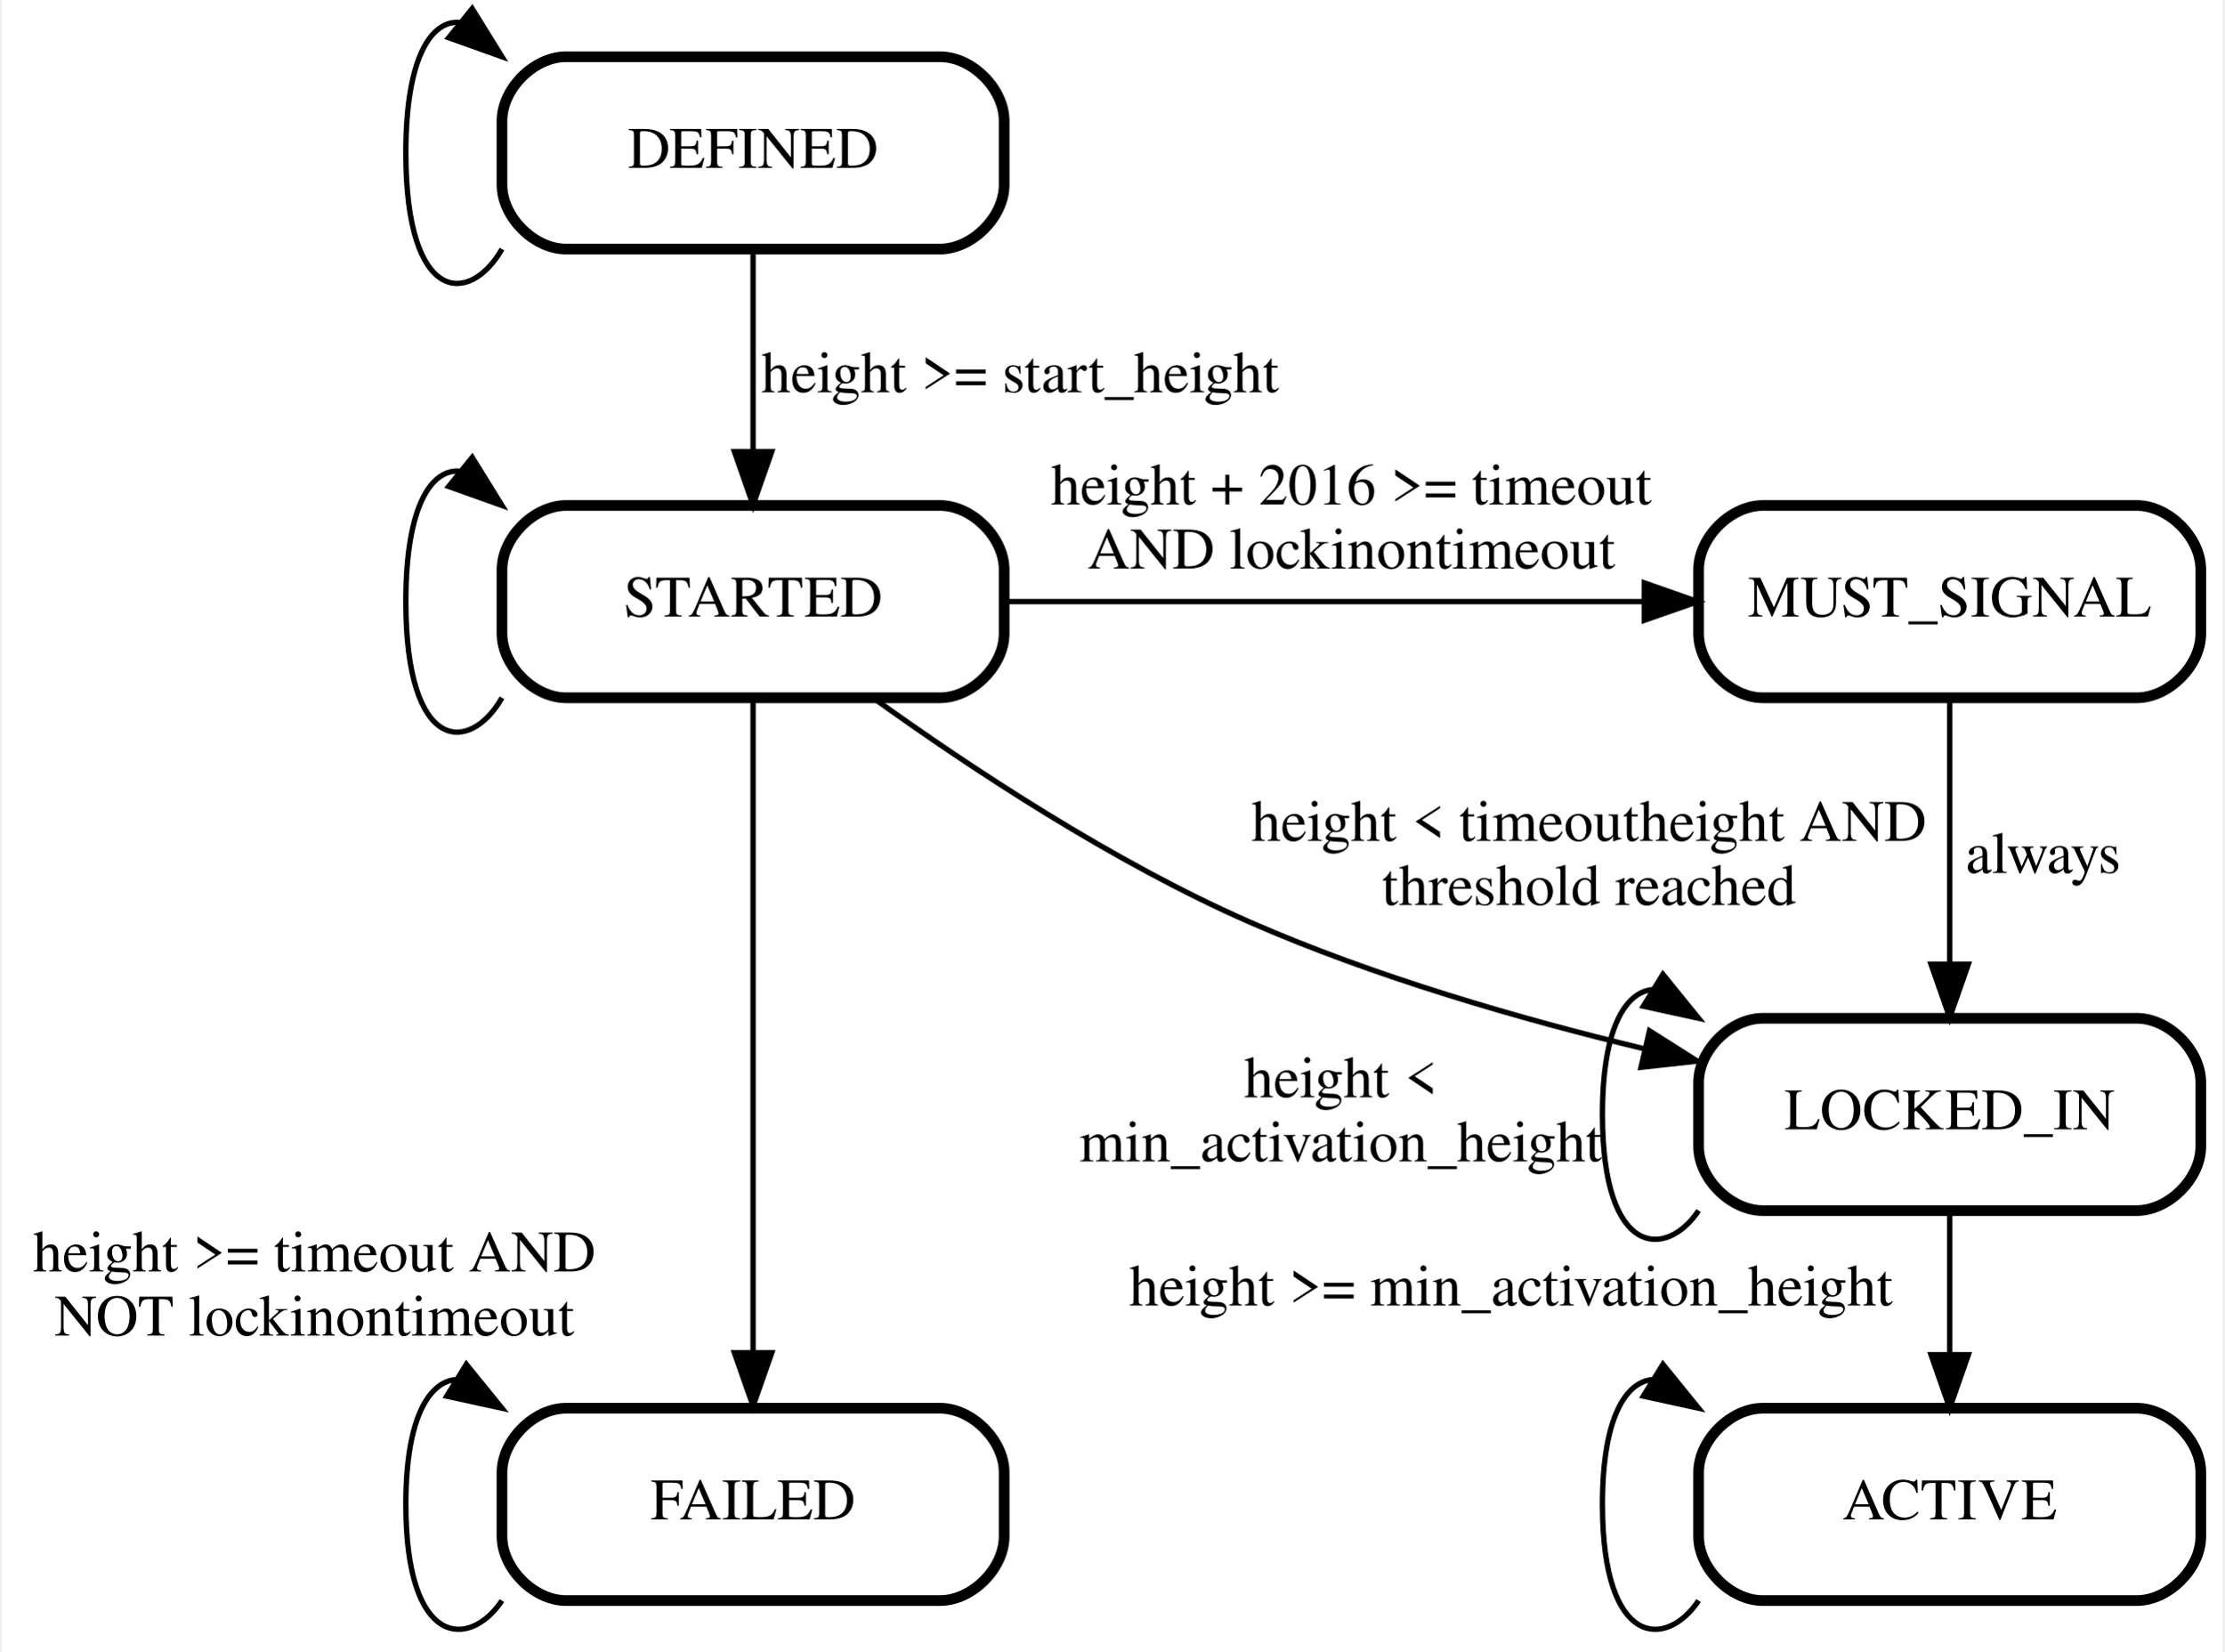
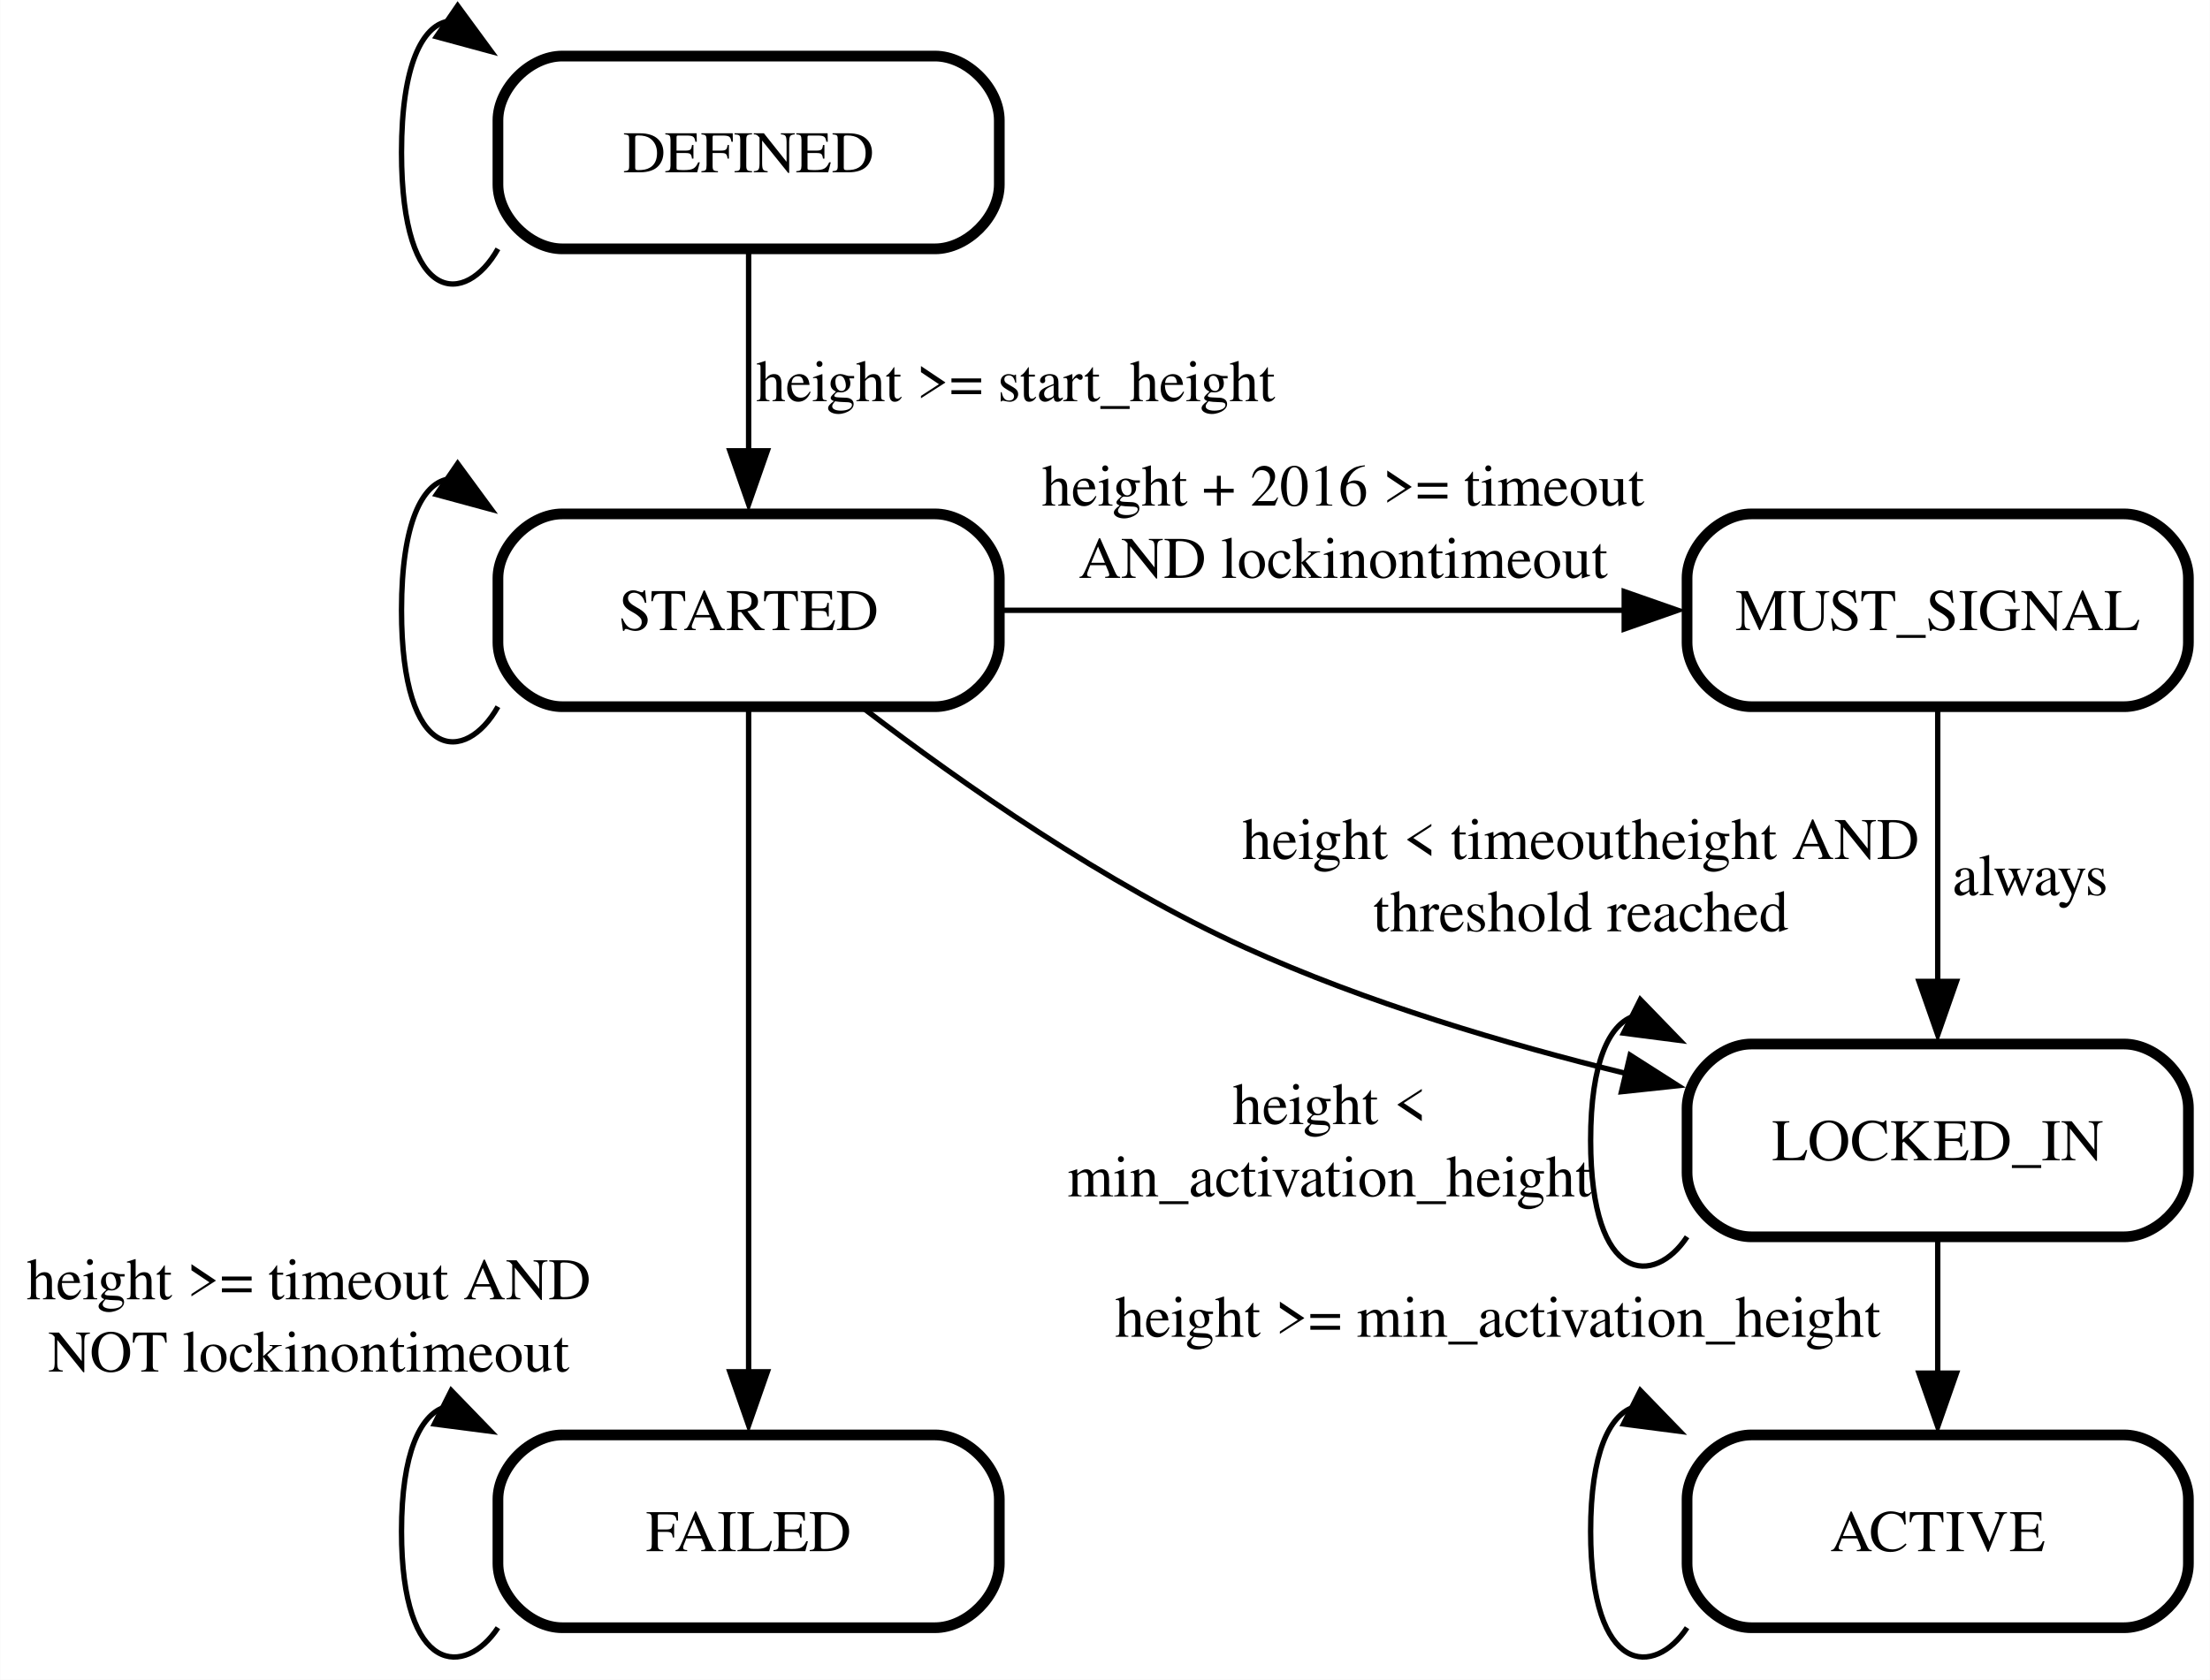
- <svg xmlns="http://www.w3.org/2000/svg" width="416pt" height="309pt" viewBox="0.00 0.00 415.60 309.24">
-   <g id="graph0" class="graph" transform="scale(1 1) rotate(0) translate(4 305.24)">
-     <polygon fill="white" stroke="none" points="-4,4 -4,-305.24 411.6,-305.24 411.6,4 -4,4" />
+ <svg xmlns="http://www.w3.org/2000/svg" width="413pt" height="314pt" viewBox="0.00 0.00 412.53 313.69">
+   <g id="graph0" class="graph" transform="scale(1 1) rotate(0) translate(4 309.69)">
+     <polygon fill="white" stroke="none" points="-4,4 -4,-309.69 408.53,-309.69 408.53,4 -4,4" />
    <g id="node1" class="node">
-       <path fill="none" stroke="black" stroke-width="2" d="M171.6,-294.62C171.6,-294.62 101.6,-294.62 101.6,-294.62 95.6,-294.62 89.6,-288.62 89.6,-282.62 89.6,-282.62 89.6,-270.62 89.6,-270.62 89.6,-264.62 95.6,-258.62 101.6,-258.62 101.6,-258.62 171.6,-258.62 171.6,-258.62 177.6,-258.62 183.6,-264.62 183.6,-270.62 183.6,-270.62 183.6,-282.62 183.6,-282.62 183.6,-288.62 177.6,-294.62 171.6,-294.62" />
-       <text text-anchor="middle" x="136.6" y="-273.82" font-family="Times,serif" font-size="11.00">DEFINED</text>
+       <path fill="none" stroke="black" stroke-width="2" d="M170.53,-299.22C170.53,-299.22 100.93,-299.22 100.93,-299.22 94.93,-299.22 88.93,-293.22 88.93,-287.22 88.93,-287.22 88.93,-275.22 88.93,-275.22 88.93,-269.22 94.93,-263.22 100.93,-263.22 100.93,-263.22 170.53,-263.22 170.53,-263.22 176.53,-263.22 182.53,-269.22 182.53,-275.22 182.53,-275.22 182.53,-287.22 182.53,-287.22 182.53,-293.22 176.53,-299.22 170.53,-299.22" />
+       <text text-anchor="middle" x="135.73" y="-277.52" font-family="Times,serif" font-size="11.00">DEFINED</text>
    </g>
    <g id="edge9" class="edge">
-       <path fill="none" stroke="black" d="M89.6,-258.62C83.6,-248.12 71.6,-248.12 71.6,-276.62 71.6,-294.88 76.53,-301.44 81.65,-301.04" />
-       <polygon fill="black" stroke="black" points="84.02,-303.63 89.6,-294.62 79.62,-298.18 84.02,-303.63" />
+       <path fill="none" stroke="black" d="M88.93,-263.22C82.93,-252.53 70.93,-252.53 70.93,-281.22 70.93,-297.8 74.94,-304.8 79.48,-305.69" />
+       <polygon fill="black" stroke="black" points="81.41,-308.61 87.68,-300.07 77.45,-302.84 81.41,-308.61" />
    </g>
    <g id="node2" class="node">
-       <path fill="none" stroke="black" stroke-width="2" d="M171.6,-210.62C171.6,-210.62 101.6,-210.62 101.6,-210.62 95.6,-210.62 89.6,-204.62 89.6,-198.62 89.6,-198.62 89.6,-186.62 89.6,-186.62 89.6,-180.62 95.6,-174.62 101.6,-174.62 101.6,-174.62 171.6,-174.62 171.6,-174.62 177.6,-174.62 183.6,-180.62 183.6,-186.62 183.6,-186.62 183.6,-198.62 183.6,-198.62 183.6,-204.62 177.6,-210.62 171.6,-210.62" />
-       <text text-anchor="middle" x="136.6" y="-189.82" font-family="Times,serif" font-size="11.00">STARTED</text>
+       <path fill="none" stroke="black" stroke-width="2" d="M170.53,-213.72C170.53,-213.72 100.93,-213.72 100.93,-213.72 94.93,-213.72 88.93,-207.72 88.93,-201.72 88.93,-201.72 88.93,-189.72 88.93,-189.72 88.93,-183.72 94.93,-177.72 100.93,-177.72 100.93,-177.72 170.53,-177.72 170.53,-177.72 176.53,-177.72 182.53,-183.72 182.53,-189.72 182.53,-189.72 182.53,-201.72 182.53,-201.72 182.53,-207.72 176.53,-213.72 170.53,-213.72" />
+       <text text-anchor="middle" x="135.73" y="-192.02" font-family="Times,serif" font-size="11.00">STARTED</text>
    </g>
    <g id="edge1" class="edge">
-       <path fill="none" stroke="black" d="M136.6,-258.23C136.6,-247.4 136.6,-233.23 136.6,-220.92" />
-       <polygon fill="black" stroke="black" points="140.1,-220.71 136.6,-210.71 133.1,-220.71 140.1,-220.71" />
-       <text text-anchor="middle" x="186.6" y="-231.82" font-family="Times,serif" font-size="11.00"> height &gt;= start_height</text>
+       <path fill="none" stroke="black" d="M135.73,-262.92C135.73,-252.06 135.73,-237.79 135.73,-225.28" />
+       <polygon fill="black" stroke="black" points="139.23,-225.51 135.73,-215.51 132.23,-225.51 139.23,-225.51" />
+       <text text-anchor="middle" x="185.6" y="-234.77" font-family="Times,serif" font-size="11.00"> height &gt;= start_height</text>
    </g>
    <g id="edge10" class="edge">
-       <path fill="none" stroke="black" d="M89.6,-174.62C83.6,-164.12 71.6,-164.12 71.6,-192.62 71.6,-210.88 76.53,-217.44 81.65,-217.04" />
-       <polygon fill="black" stroke="black" points="84.02,-219.63 89.6,-210.62 79.62,-214.18 84.02,-219.63" />
+       <path fill="none" stroke="black" d="M88.93,-177.72C82.93,-167.03 70.93,-167.03 70.93,-195.72 70.93,-212.3 74.94,-219.3 79.48,-220.19" />
+       <polygon fill="black" stroke="black" points="81.41,-223.11 87.68,-214.57 77.45,-217.34 81.41,-223.11" />
    </g>
    <g id="node3" class="node">
-       <path fill="none" stroke="black" stroke-width="2" d="M395.6,-210.62C395.6,-210.62 325.6,-210.62 325.6,-210.62 319.6,-210.62 313.6,-204.62 313.6,-198.62 313.6,-198.62 313.6,-186.62 313.6,-186.62 313.6,-180.62 319.6,-174.62 325.6,-174.62 325.6,-174.62 395.6,-174.62 395.6,-174.62 401.6,-174.62 407.6,-180.62 407.6,-186.62 407.6,-186.62 407.6,-198.62 407.6,-198.62 407.6,-204.62 401.6,-210.62 395.6,-210.62" />
-       <text text-anchor="middle" x="360.6" y="-189.82" font-family="Times,serif" font-size="11.00">MUST_SIGNAL</text>
+       <path fill="none" stroke="black" stroke-width="2" d="M392.53,-213.72C392.53,-213.72 322.93,-213.72 322.93,-213.72 316.93,-213.72 310.93,-207.72 310.93,-201.72 310.93,-201.72 310.93,-189.72 310.93,-189.72 310.93,-183.72 316.93,-177.72 322.93,-177.72 322.93,-177.72 392.53,-177.72 392.53,-177.72 398.53,-177.72 404.53,-183.72 404.53,-189.72 404.53,-189.72 404.53,-201.72 404.53,-201.72 404.53,-207.72 398.53,-213.72 392.53,-213.72" />
+       <text text-anchor="middle" x="357.73" y="-192.02" font-family="Times,serif" font-size="11.00">MUST_SIGNAL</text>
    </g>
    <g id="edge2" class="edge">
-       <path fill="none" stroke="black" d="M183.83,-192.62C218.68,-192.62 266.27,-192.62 303.29,-192.62" />
-       <polygon fill="black" stroke="black" points="303.44,-196.13 313.44,-192.62 303.44,-189.13 303.44,-196.13" />
-       <text text-anchor="middle" x="248.6" y="-210.82" font-family="Times,serif" font-size="11.00">height + 2016 &gt;= timeout</text>
-       <text text-anchor="middle" x="248.6" y="-198.82" font-family="Times,serif" font-size="11.00">AND lockinontimeout</text>
+       <path fill="none" stroke="black" d="M182.81,-195.72C216.8,-195.72 262.93,-195.72 299.28,-195.72" />
+       <polygon fill="black" stroke="black" points="299.2,-199.22 309.2,-195.72 299.2,-192.22 299.2,-199.22" />
+       <text text-anchor="middle" x="246.73" y="-215.27" font-family="Times,serif" font-size="11.00">height + 2016 &gt;= timeout</text>
+       <text text-anchor="middle" x="246.73" y="-201.77" font-family="Times,serif" font-size="11.00">AND lockinontimeout</text>
    </g>
    <g id="node4" class="node">
-       <path fill="none" stroke="black" stroke-width="2" d="M171.6,-41.62C171.6,-41.62 101.6,-41.62 101.6,-41.62 95.6,-41.62 89.6,-35.62 89.6,-29.62 89.6,-29.62 89.6,-17.62 89.6,-17.62 89.6,-11.62 95.6,-5.62 101.6,-5.62 101.6,-5.62 171.6,-5.62 171.6,-5.62 177.6,-5.62 183.6,-11.62 183.6,-17.62 183.6,-17.62 183.6,-29.63 183.6,-29.63 183.6,-35.62 177.6,-41.62 171.6,-41.62" />
-       <text text-anchor="middle" x="136.6" y="-20.82" font-family="Times,serif" font-size="11.00">FAILED</text>
+       <path fill="none" stroke="black" stroke-width="2" d="M170.53,-41.72C170.53,-41.72 100.93,-41.72 100.93,-41.72 94.93,-41.72 88.93,-35.72 88.93,-29.72 88.93,-29.72 88.93,-17.72 88.93,-17.72 88.93,-11.72 94.93,-5.72 100.93,-5.72 100.93,-5.72 170.53,-5.72 170.53,-5.72 176.53,-5.72 182.53,-11.72 182.53,-17.72 182.53,-17.72 182.53,-29.72 182.53,-29.72 182.53,-35.72 176.53,-41.72 170.53,-41.72" />
+       <text text-anchor="middle" x="135.73" y="-20.02" font-family="Times,serif" font-size="11.00">FAILED</text>
    </g>
    <g id="edge3" class="edge">
-       <path fill="none" stroke="black" d="M136.6,-174.38C136.6,-145.51 136.6,-87.13 136.6,-52.4" />
-       <polygon fill="black" stroke="black" points="140.1,-52.02 136.6,-42.02 133.1,-52.02 140.1,-52.02" />
-       <text text-anchor="middle" x="54.5" y="-67.22" font-family="Times,serif" font-size="11.00"> height &gt;= timeout AND</text>
-       <text text-anchor="middle" x="54.5" y="-55.22" font-family="Times,serif" font-size="11.00">NOT lockinontimeout</text>
+       <path fill="none" stroke="black" d="M135.73,-177.48C135.73,-148.34 135.73,-89.02 135.73,-53.49" />
+       <polygon fill="black" stroke="black" points="139.23,-53.51 135.73,-43.51 132.23,-53.51 139.23,-53.51" />
+       <text text-anchor="middle" x="53.62" y="-67.05" font-family="Times,serif" font-size="11.00"> height &gt;= timeout AND</text>
+       <text text-anchor="middle" x="53.62" y="-53.55" font-family="Times,serif" font-size="11.00">NOT lockinontimeout</text>
    </g>
    <g id="node5" class="node">
-       <path fill="none" stroke="black" stroke-width="2" d="M395.6,-114.62C395.6,-114.62 325.6,-114.62 325.6,-114.62 319.6,-114.62 313.6,-108.62 313.6,-102.62 313.6,-102.62 313.6,-90.62 313.6,-90.62 313.6,-84.62 319.6,-78.62 325.6,-78.62 325.6,-78.62 395.6,-78.62 395.6,-78.62 401.6,-78.62 407.6,-84.62 407.6,-90.62 407.6,-90.62 407.6,-102.62 407.6,-102.62 407.6,-108.62 401.6,-114.62 395.6,-114.62" />
-       <text text-anchor="middle" x="360.6" y="-93.83" font-family="Times,serif" font-size="11.00">LOCKED_IN</text>
+       <path fill="none" stroke="black" stroke-width="2" d="M392.53,-114.72C392.53,-114.72 322.93,-114.72 322.93,-114.72 316.93,-114.72 310.93,-108.72 310.93,-102.72 310.93,-102.72 310.93,-90.72 310.93,-90.72 310.93,-84.72 316.93,-78.72 322.93,-78.72 322.93,-78.72 392.53,-78.72 392.53,-78.72 398.53,-78.72 404.53,-84.72 404.53,-90.72 404.53,-90.72 404.53,-102.72 404.53,-102.72 404.53,-108.72 398.53,-114.72 392.53,-114.72" />
+       <text text-anchor="middle" x="357.73" y="-93.02" font-family="Times,serif" font-size="11.00">LOCKED_IN</text>
    </g>
    <g id="edge6" class="edge">
-       <path fill="none" stroke="black" d="M159.2,-174.52C177.38,-161.45 204.04,-143.83 229.6,-132.62 253,-122.37 280.09,-114.52 303.55,-108.88" />
-       <polygon fill="black" stroke="black" points="304.41,-112.27 313.36,-106.6 302.82,-105.45 304.41,-112.27" />
-       <text text-anchor="middle" x="293.1" y="-147.82" font-family="Times,serif" font-size="11.00">height &lt; timeoutheight AND</text>
-       <text text-anchor="middle" x="293.1" y="-135.82" font-family="Times,serif" font-size="11.00">threshold reached</text>
+       <path fill="none" stroke="black" d="M157.39,-177.26C175.46,-163.45 202.38,-144.59 228.48,-132.72 250.94,-122.5 276.99,-114.74 299.8,-109.16" />
+       <polygon fill="black" stroke="black" points="300.3,-112.64 309.23,-106.94 298.69,-105.82 300.3,-112.64" />
+       <text text-anchor="middle" x="291.1" y="-149.27" font-family="Times,serif" font-size="11.00">height &lt; timeoutheight AND</text>
+       <text text-anchor="middle" x="291.1" y="-135.77" font-family="Times,serif" font-size="11.00">threshold reached</text>
    </g>
    <g id="edge5" class="edge">
-       <path fill="none" stroke="black" d="M360.6,-174.38C360.6,-160.6 360.6,-141.02 360.6,-125.09" />
-       <polygon fill="black" stroke="black" points="364.1,-124.76 360.6,-114.76 357.1,-124.76 364.1,-124.76" />
-       <text text-anchor="middle" x="378.1" y="-141.82" font-family="Times,serif" font-size="11.00"> always</text>
+       <path fill="none" stroke="black" d="M357.73,-177.38C357.73,-163.17 357.73,-142.78 357.73,-126.18" />
+       <polygon fill="black" stroke="black" points="361.23,-126.42 357.73,-116.42 354.23,-126.42 361.23,-126.42" />
+       <text text-anchor="middle" x="374.98" y="-142.52" font-family="Times,serif" font-size="11.00"> always</text>
    </g>
    <g id="edge12" class="edge">
-       <path fill="none" stroke="black" d="M89.6,-5.62C83.6,3.38 71.6,3.38 71.6,-23.62 71.6,-40.08 76.06,-46.51 80.9,-46.98" />
-       <polygon fill="black" stroke="black" points="82.92,-49.85 89.6,-41.62 79.25,-43.88 82.92,-49.85" />
+       <path fill="none" stroke="black" d="M88.93,-5.72C82.93,3.41 70.93,3.41 70.93,-23.72 70.93,-38.55 74.52,-45.27 78.75,-46.83" />
+       <polygon fill="black" stroke="black" points="80.21,-50.01 87.58,-42.4 77.07,-43.76 80.21,-50.01" />
    </g>
    <g id="edge7" class="edge">
-       <path fill="none" stroke="black" d="M313.6,-78.62C307.6,-69.62 295.6,-69.62 295.6,-96.62 295.6,-113.08 300.06,-119.51 304.9,-119.98" />
-       <polygon fill="black" stroke="black" points="306.92,-122.85 313.6,-114.62 303.25,-116.88 306.92,-122.85" />
-       <text text-anchor="middle" x="246.6" y="-99.83" font-family="Times,serif" font-size="11.00">height &lt;</text>
-       <text text-anchor="middle" x="246.6" y="-87.83" font-family="Times,serif" font-size="11.00">min_activation_height</text>
+       <path fill="none" stroke="black" d="M310.93,-78.72C304.93,-69.59 292.93,-69.59 292.93,-96.72 292.93,-111.55 296.52,-118.27 300.75,-119.83" />
+       <polygon fill="black" stroke="black" points="302.21,-123.01 309.58,-115.4 299.07,-116.76 302.21,-123.01" />
+       <text text-anchor="middle" x="244.18" y="-99.77" font-family="Times,serif" font-size="11.00">height &lt;</text>
+       <text text-anchor="middle" x="244.18" y="-86.27" font-family="Times,serif" font-size="11.00">min_activation_height</text>
    </g>
    <g id="node6" class="node">
-       <path fill="none" stroke="black" stroke-width="2" d="M395.6,-41.62C395.6,-41.62 325.6,-41.62 325.6,-41.62 319.6,-41.62 313.6,-35.62 313.6,-29.62 313.6,-29.62 313.6,-17.62 313.6,-17.62 313.6,-11.62 319.6,-5.62 325.6,-5.62 325.6,-5.62 395.6,-5.62 395.6,-5.62 401.6,-5.62 407.6,-11.62 407.6,-17.62 407.6,-17.62 407.6,-29.63 407.6,-29.63 407.6,-35.62 401.6,-41.62 395.6,-41.62" />
-       <text text-anchor="middle" x="360.6" y="-20.82" font-family="Times,serif" font-size="11.00">ACTIVE</text>
+       <path fill="none" stroke="black" stroke-width="2" d="M392.53,-41.72C392.53,-41.72 322.93,-41.72 322.93,-41.72 316.93,-41.72 310.93,-35.72 310.93,-29.72 310.93,-29.72 310.93,-17.72 310.93,-17.72 310.93,-11.72 316.93,-5.72 322.93,-5.72 322.93,-5.72 392.53,-5.72 392.53,-5.72 398.53,-5.72 404.53,-11.72 404.53,-17.72 404.53,-17.72 404.53,-29.72 404.53,-29.72 404.53,-35.72 398.53,-41.72 392.53,-41.72" />
+       <text text-anchor="middle" x="357.73" y="-20.02" font-family="Times,serif" font-size="11.00">ACTIVE</text>
    </g>
    <g id="edge4" class="edge">
-       <path fill="none" stroke="black" d="M360.6,-78.44C360.6,-70.41 360.6,-60.67 360.6,-51.69" />
-       <polygon fill="black" stroke="black" points="364.1,-51.65 360.6,-41.65 357.1,-51.65 364.1,-51.65" />
-       <text text-anchor="middle" x="278.5" y="-60.85" font-family="Times,serif" font-size="11.00">height &gt;= min_activation_height</text>
+       <path fill="none" stroke="black" d="M357.73,-78.53C357.73,-70.94 357.73,-61.82 357.73,-53.26" />
+       <polygon fill="black" stroke="black" points="361.23,-53.26 357.73,-43.26 354.23,-53.26 361.23,-53.26" />
+       <text text-anchor="middle" x="275.62" y="-60.05" font-family="Times,serif" font-size="11.00">height &gt;= min_activation_height</text>
    </g>
    <g id="edge11" class="edge">
-       <path fill="none" stroke="black" d="M313.6,-5.62C307.6,3.38 295.6,3.38 295.6,-23.62 295.6,-40.08 300.06,-46.51 304.9,-46.98" />
-       <polygon fill="black" stroke="black" points="306.92,-49.85 313.6,-41.62 303.25,-43.88 306.92,-49.85" />
+       <path fill="none" stroke="black" d="M310.93,-5.72C304.93,3.41 292.93,3.41 292.93,-23.72 292.93,-38.55 296.52,-45.27 300.75,-46.83" />
+       <polygon fill="black" stroke="black" points="302.21,-50.01 309.58,-42.4 299.07,-43.76 302.21,-50.01" />
    </g>
  </g>
</svg>
